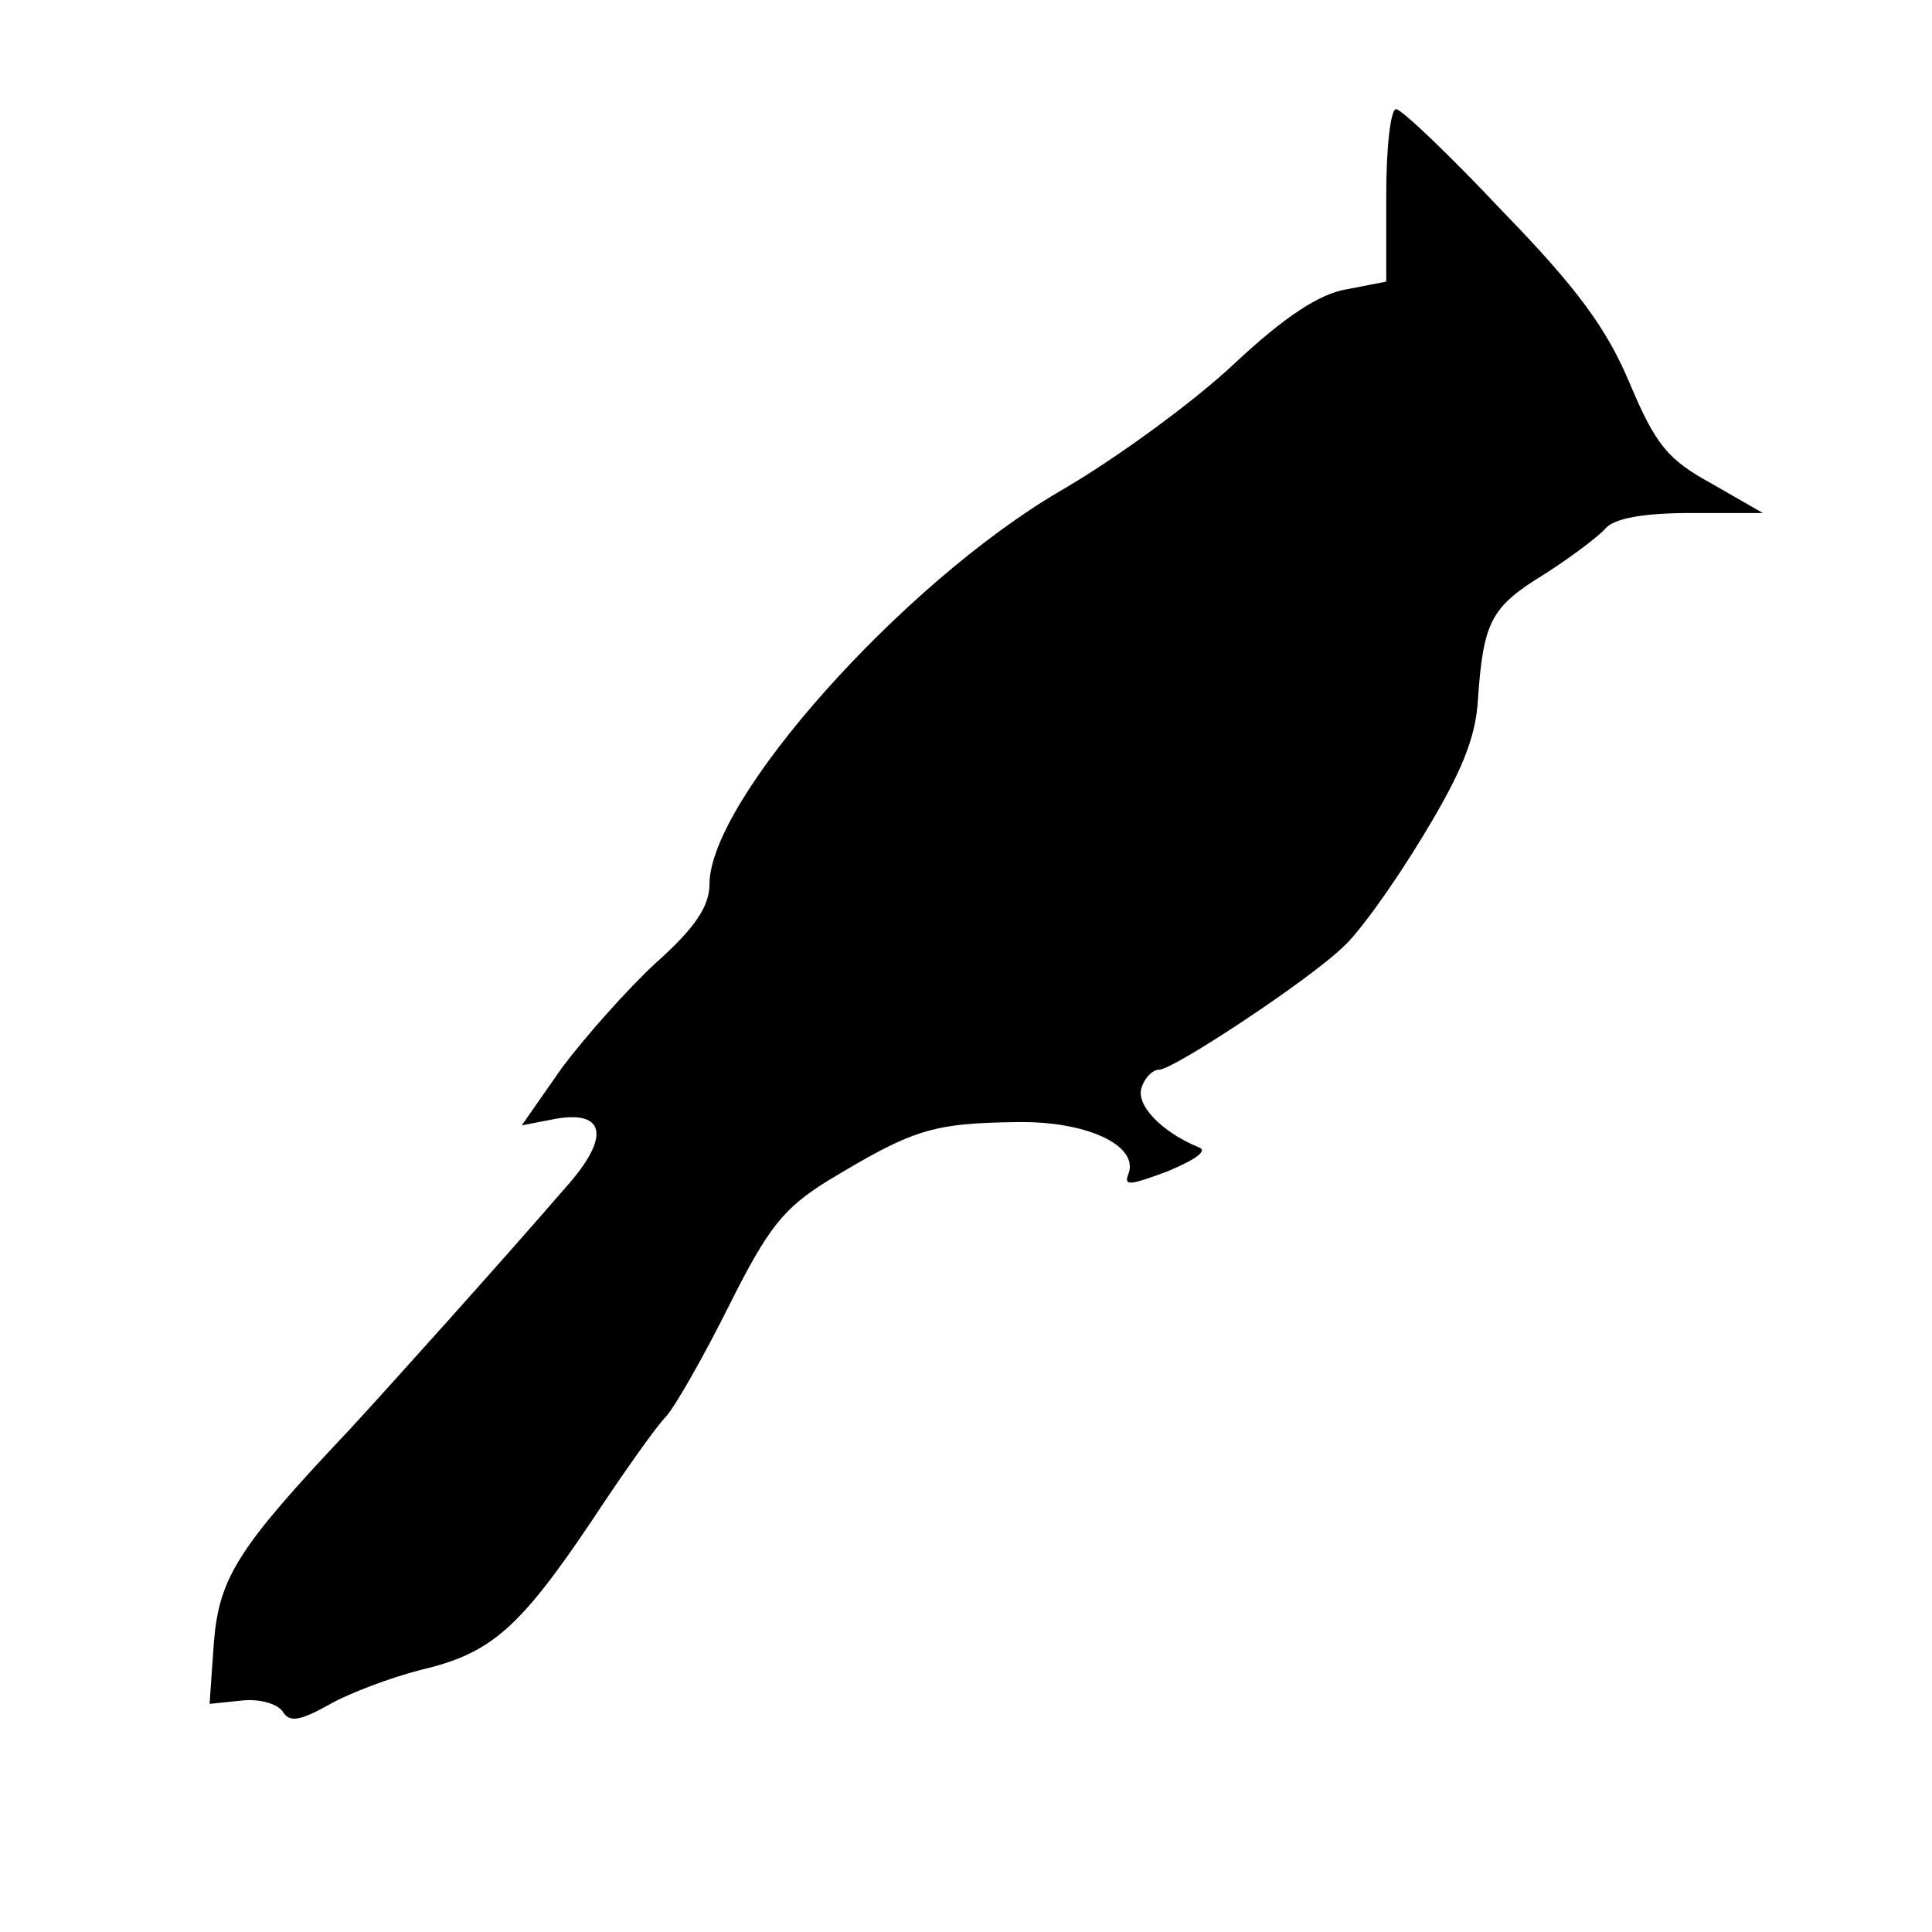
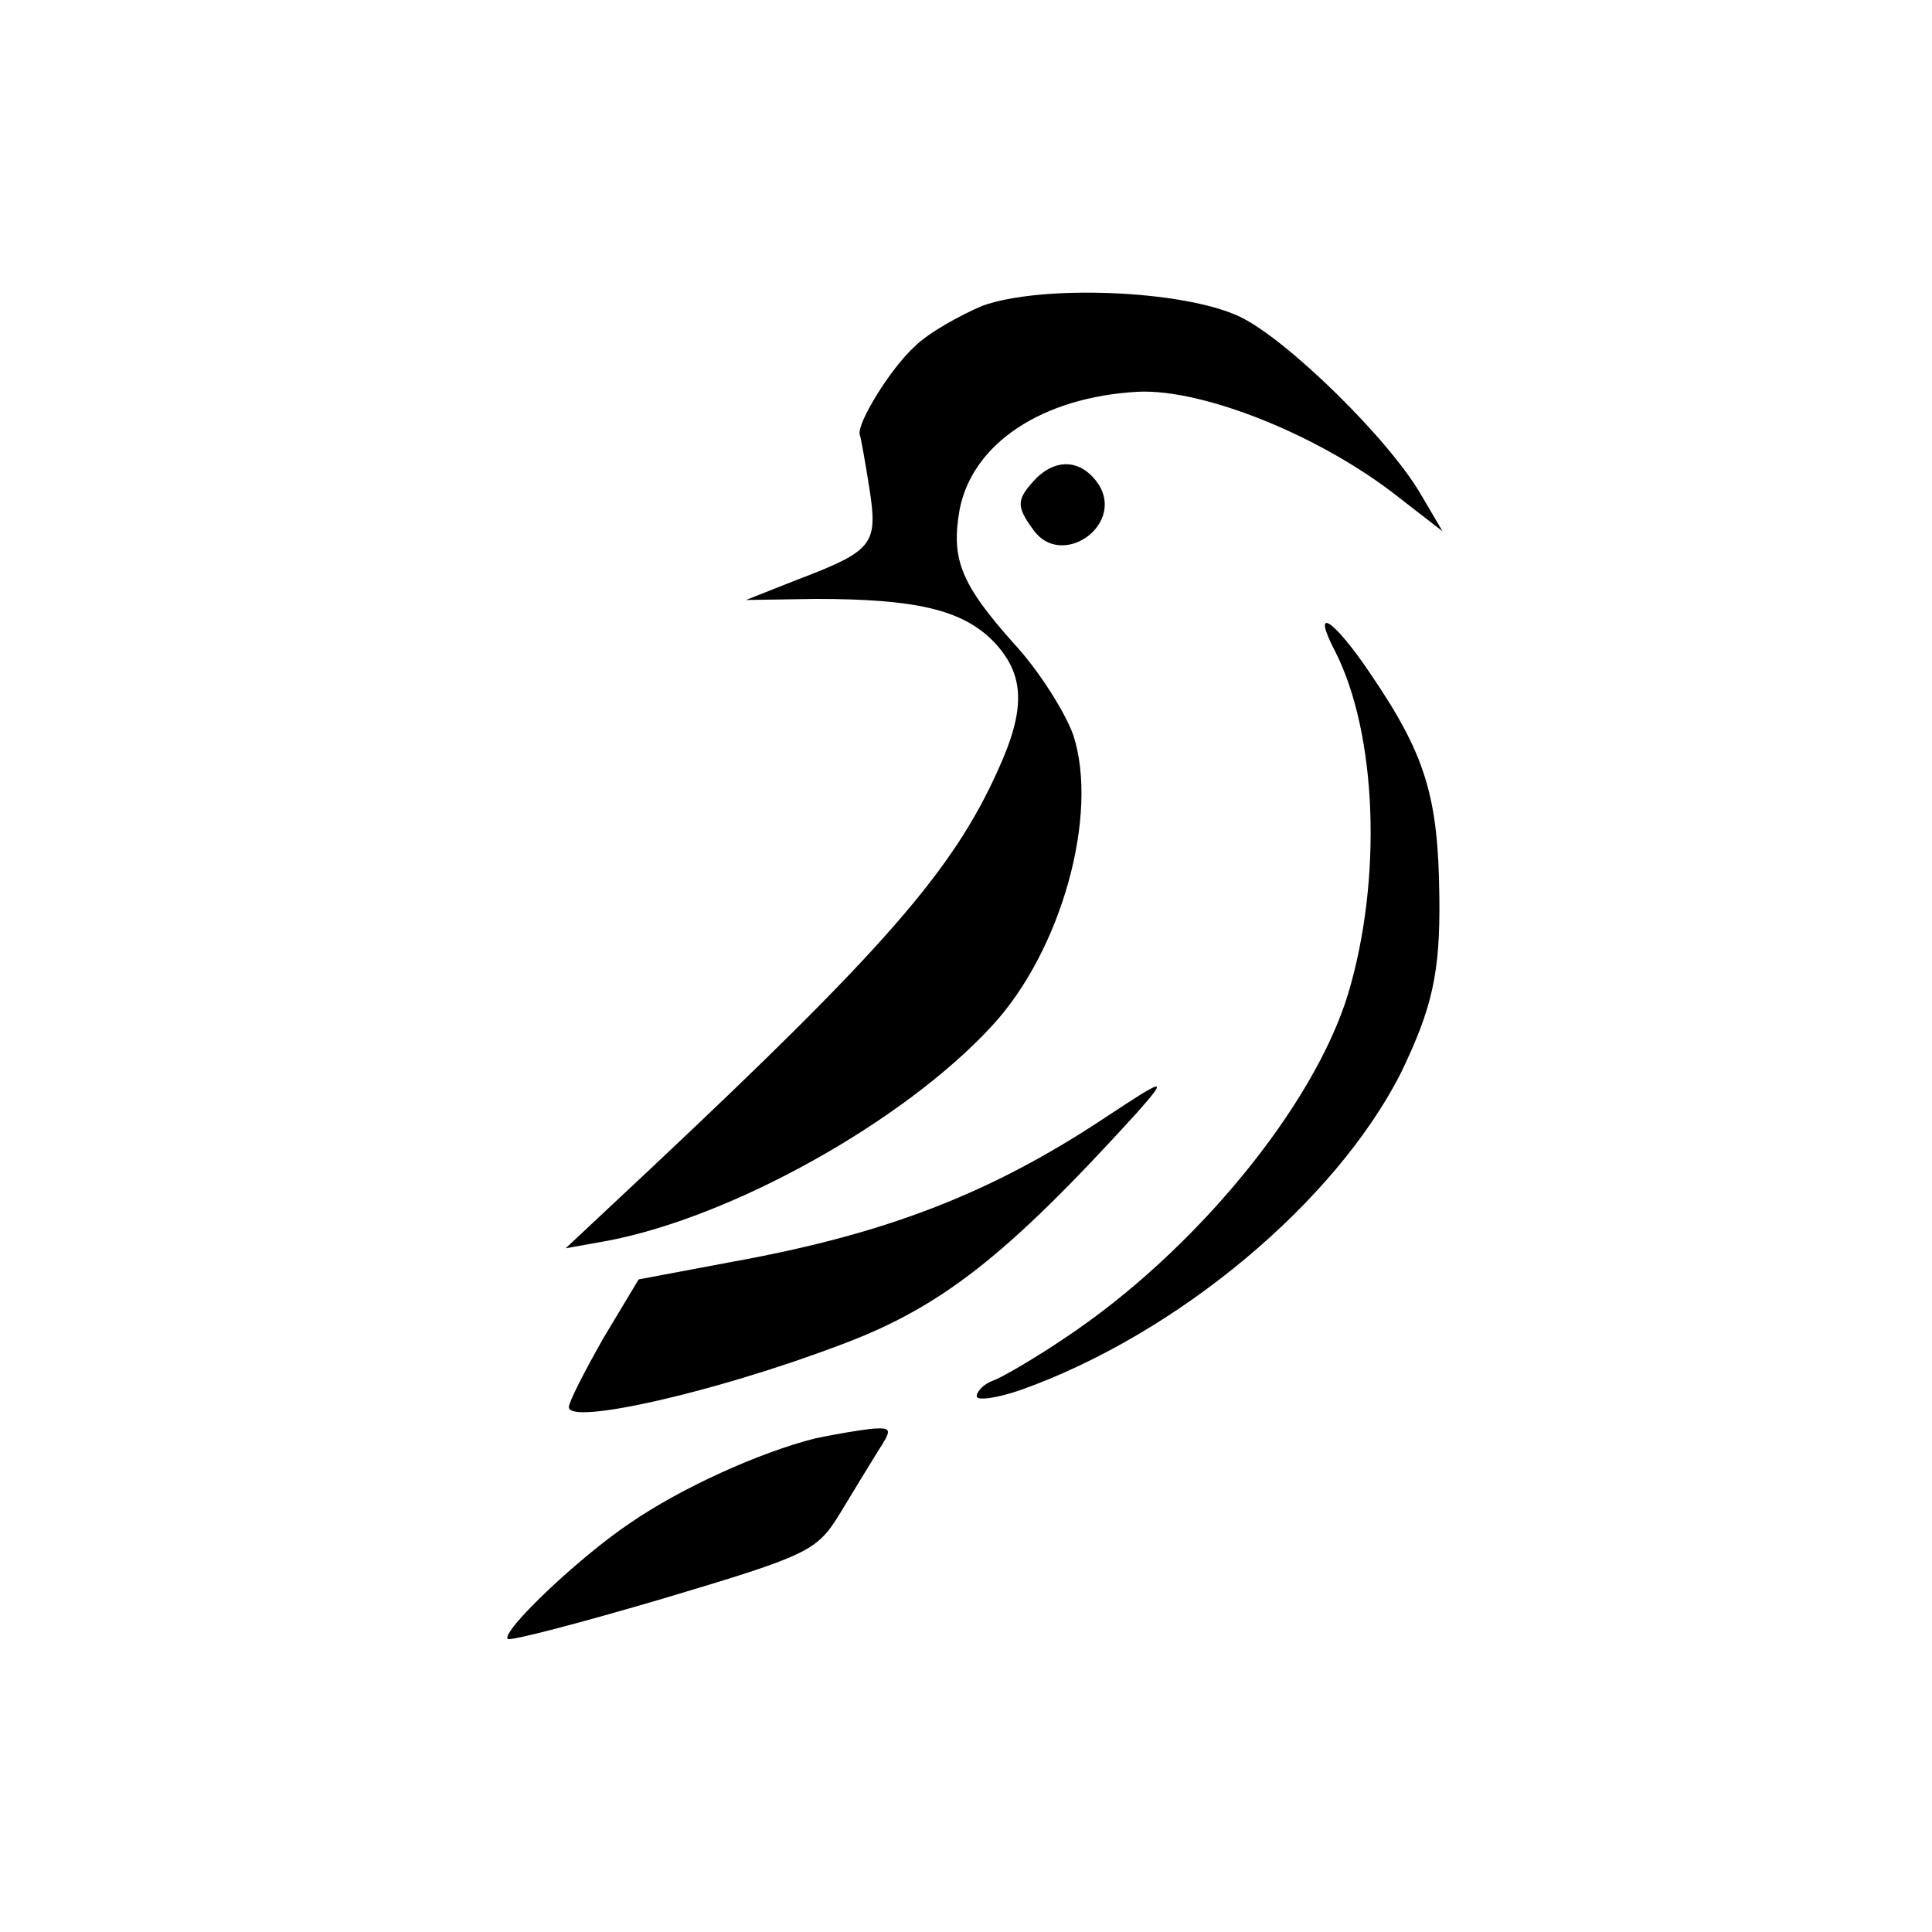
- <svg xmlns="http://www.w3.org/2000/svg" version="1.0" width="177pt" height="177pt" viewBox="0 0 177 177" preserveAspectRatio="xMidYMid meet">
-   <g transform="translate(0,177) scale(0.1,-0.1)" fill="#000000" stroke="none">
-     <path d="M1270 1591 l0 -79 -36 -7 c-25 -4 -57 -25 -103 -68 -36 -34 -108 -87 -160 -117 -145 -85 -321 -283 -321 -360 0 -20 -13 -40 -49 -72 -26 -24 -65 -68 -86 -96 l-37 -53 31 6 c46 8 50 -17 10 -62 -57 -66 -163 -184 -199 -223 -102 -108 -119 -135 -124 -194 l-4 -57 29 3 c17 2 33 -3 38 -10 6 -10 15 -9 42 6 19 11 57 25 84 32 64 15 90 37 156 135 29 44 60 88 69 97 9 10 35 56 58 102 36 72 50 89 90 114 78 47 95 53 174 54 63 1 111 -21 102 -47 -5 -12 1 -11 36 2 26 11 37 19 28 22 -34 14 -58 39 -52 55 3 9 10 16 16 16 13 0 137 82 168 112 14 12 47 58 73 101 36 59 49 91 51 126 5 72 12 85 61 115 25 16 50 35 56 42 8 9 34 14 78 14 l66 0 -47 27 c-40 22 -51 35 -75 92 -21 50 -48 87 -117 158 -48 51 -92 93 -97 93 -5 0 -9 -35 -9 -79z" />
+ <svg xmlns="http://www.w3.org/2000/svg" version="1.0" width="180pt" height="180pt" viewBox="0 0 180 180" preserveAspectRatio="xMidYMid meet">
+   <g transform="translate(0,180) scale(0.1,-0.1)" fill="#000000" stroke="none">
+     <path d="M915 1515 c-21 -9 -50 -25 -63 -38 -23 -21 -54 -72 -51 -82 1 -2 5 -25 9 -50 8 -52 4 -58 -67 -85 l-48 -19 65 1 c93 0 136 -10 165 -39 30 -31 31 -63 5 -120 -42 -94 -107 -168 -324 -372 l-79 -74 39 7 c116 22 276 111 358 200 65 70 100 197 76 271 -7 20 -31 59 -55 85 -50 56 -59 79 -51 125 12 62 77 105 166 110 61 3 171 -41 244 -99 l40 -31 -20 34 c-30 52 -125 145 -169 166 -53 25 -185 30 -240 10z" />
+     <path d="M966 1355 c-19 -20 -20 -26 -3 -49 26 -36 84 4 61 42 -15 23 -38 26 -58 7z" />
+     <path d="M1244 1193 c39 -77 44 -212 12 -319 -32 -105 -143 -240 -263 -320 -28 -19 -59 -37 -67 -40 -9 -3 -16 -10 -16 -15 0 -4 18 -2 41 6 146 52 293 175 354 295 29 60 37 93 36 165 -1 93 -13 132 -64 207 -35 52 -56 65 -33 21z" />
+     <path d="M1030 759 c-107 -71 -205 -109 -350 -135 l-85 -16 -33 -55 c-17 -30 -32 -59 -32 -64 0 -17 137 14 253 58 94 35 155 83 276 216 30 34 27 33 -29 -4z" />
+     <path d="M760 460 c-52 -13 -125 -46 -173 -79 -49 -33 -120 -101 -114 -108 3 -2 68 15 146 38 134 40 142 44 163 78 12 20 28 46 36 59 13 20 13 22 -4 21 -11 -1 -35 -5 -54 -9z" />
  </g>
</svg>
